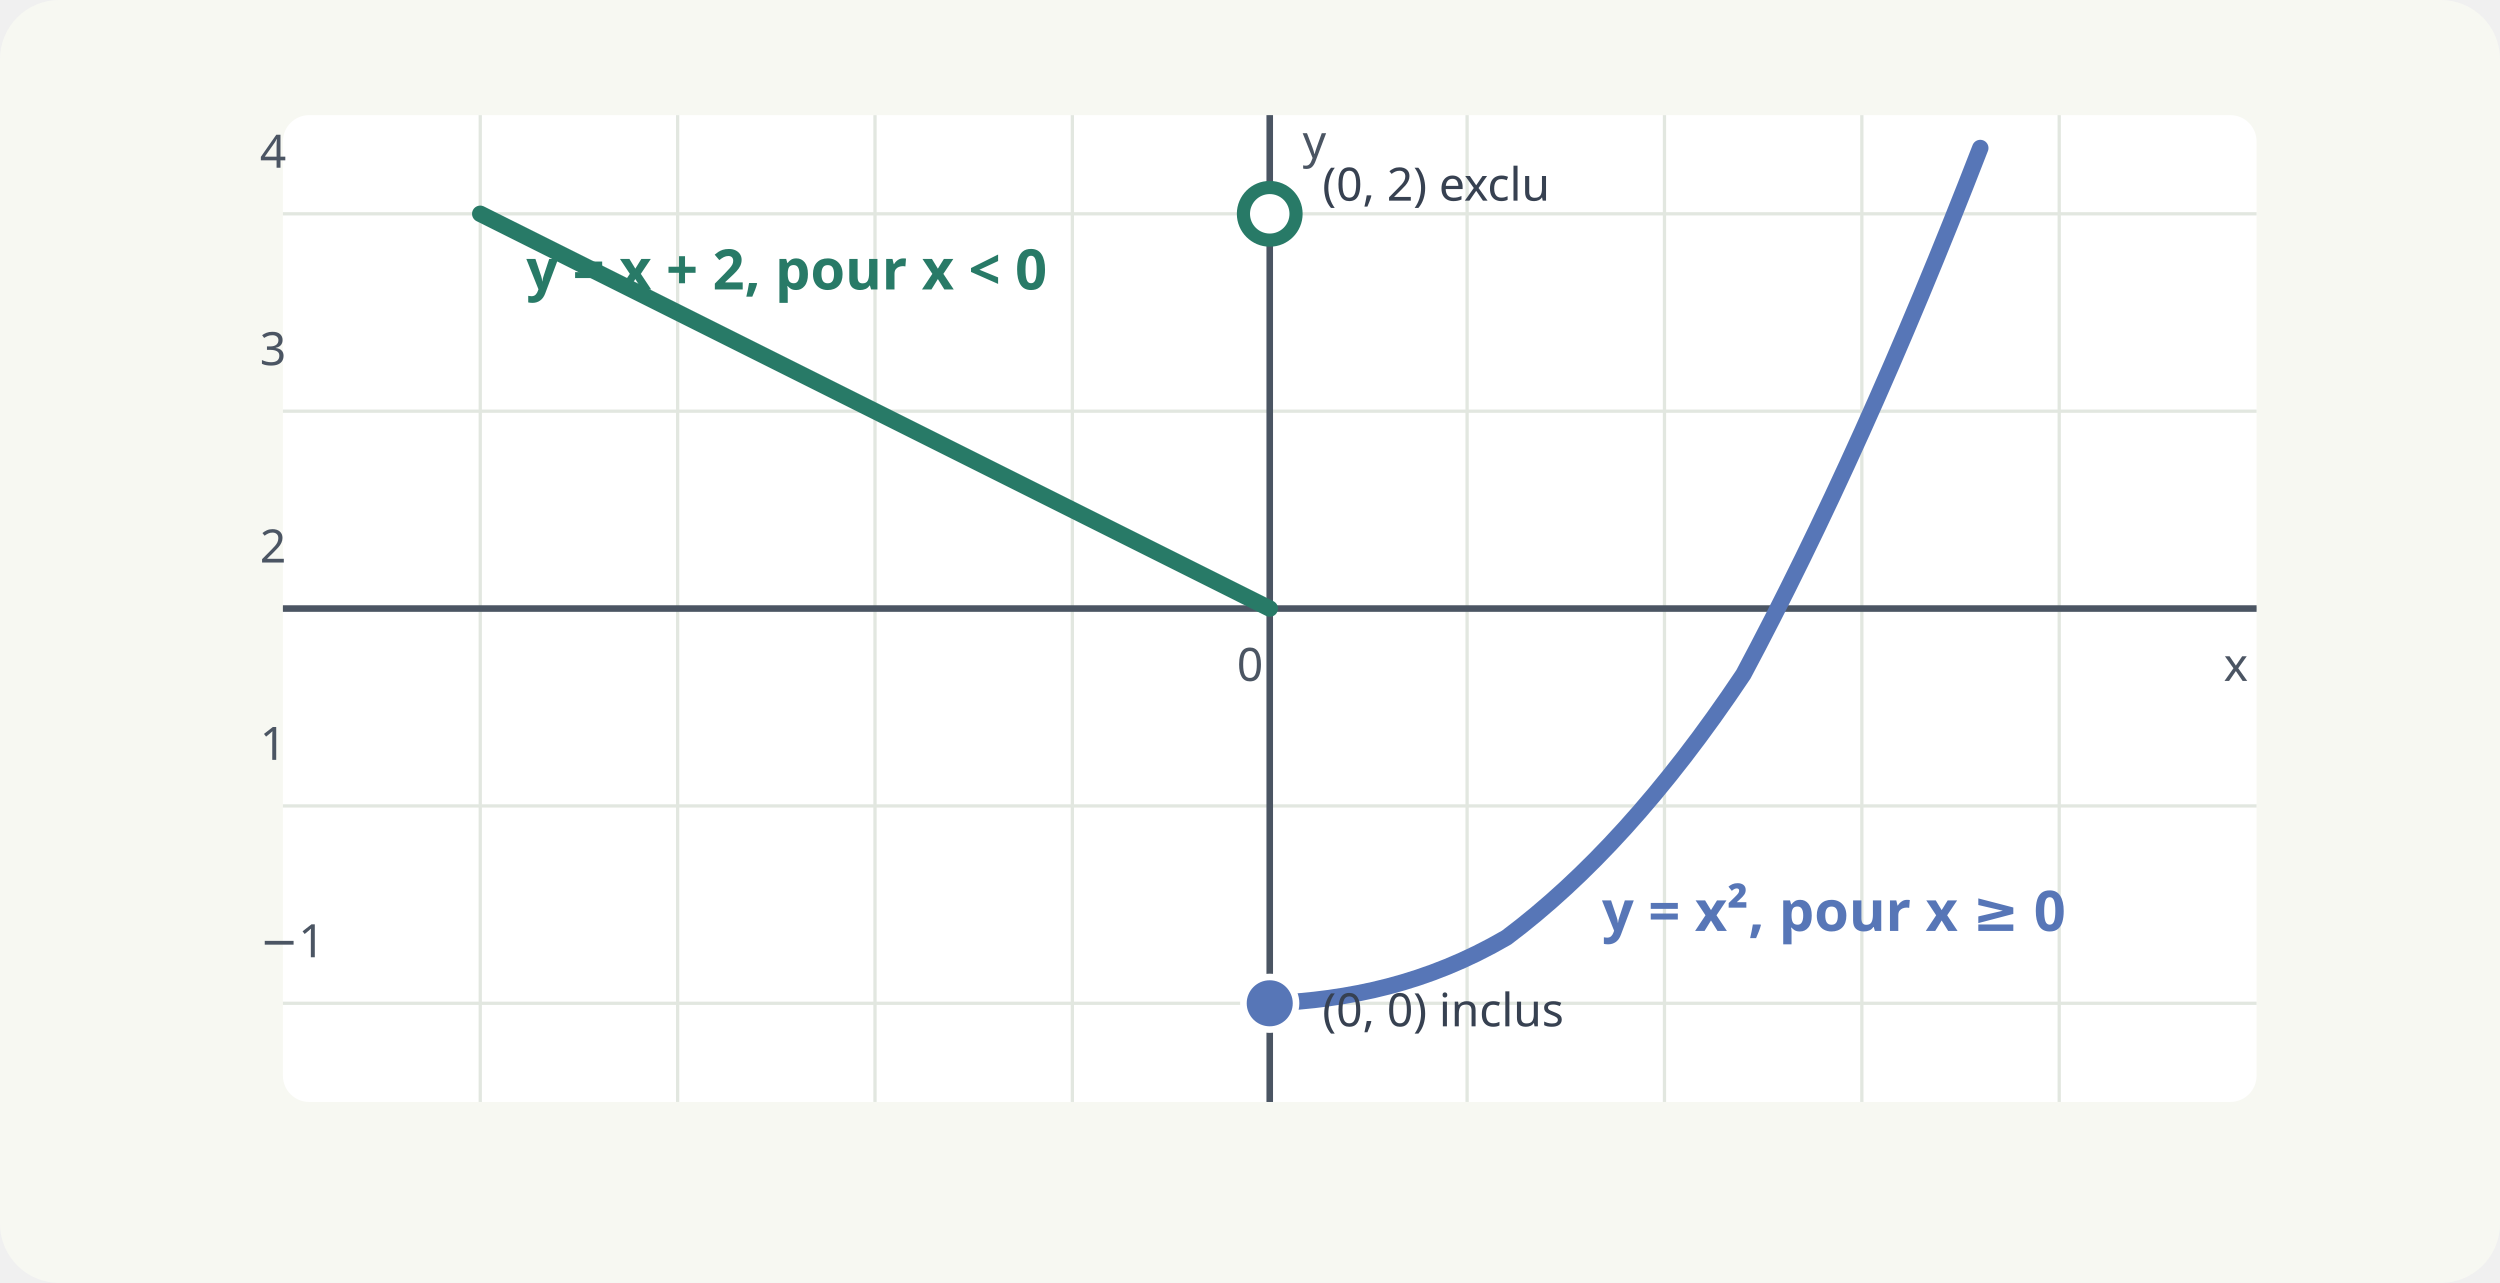
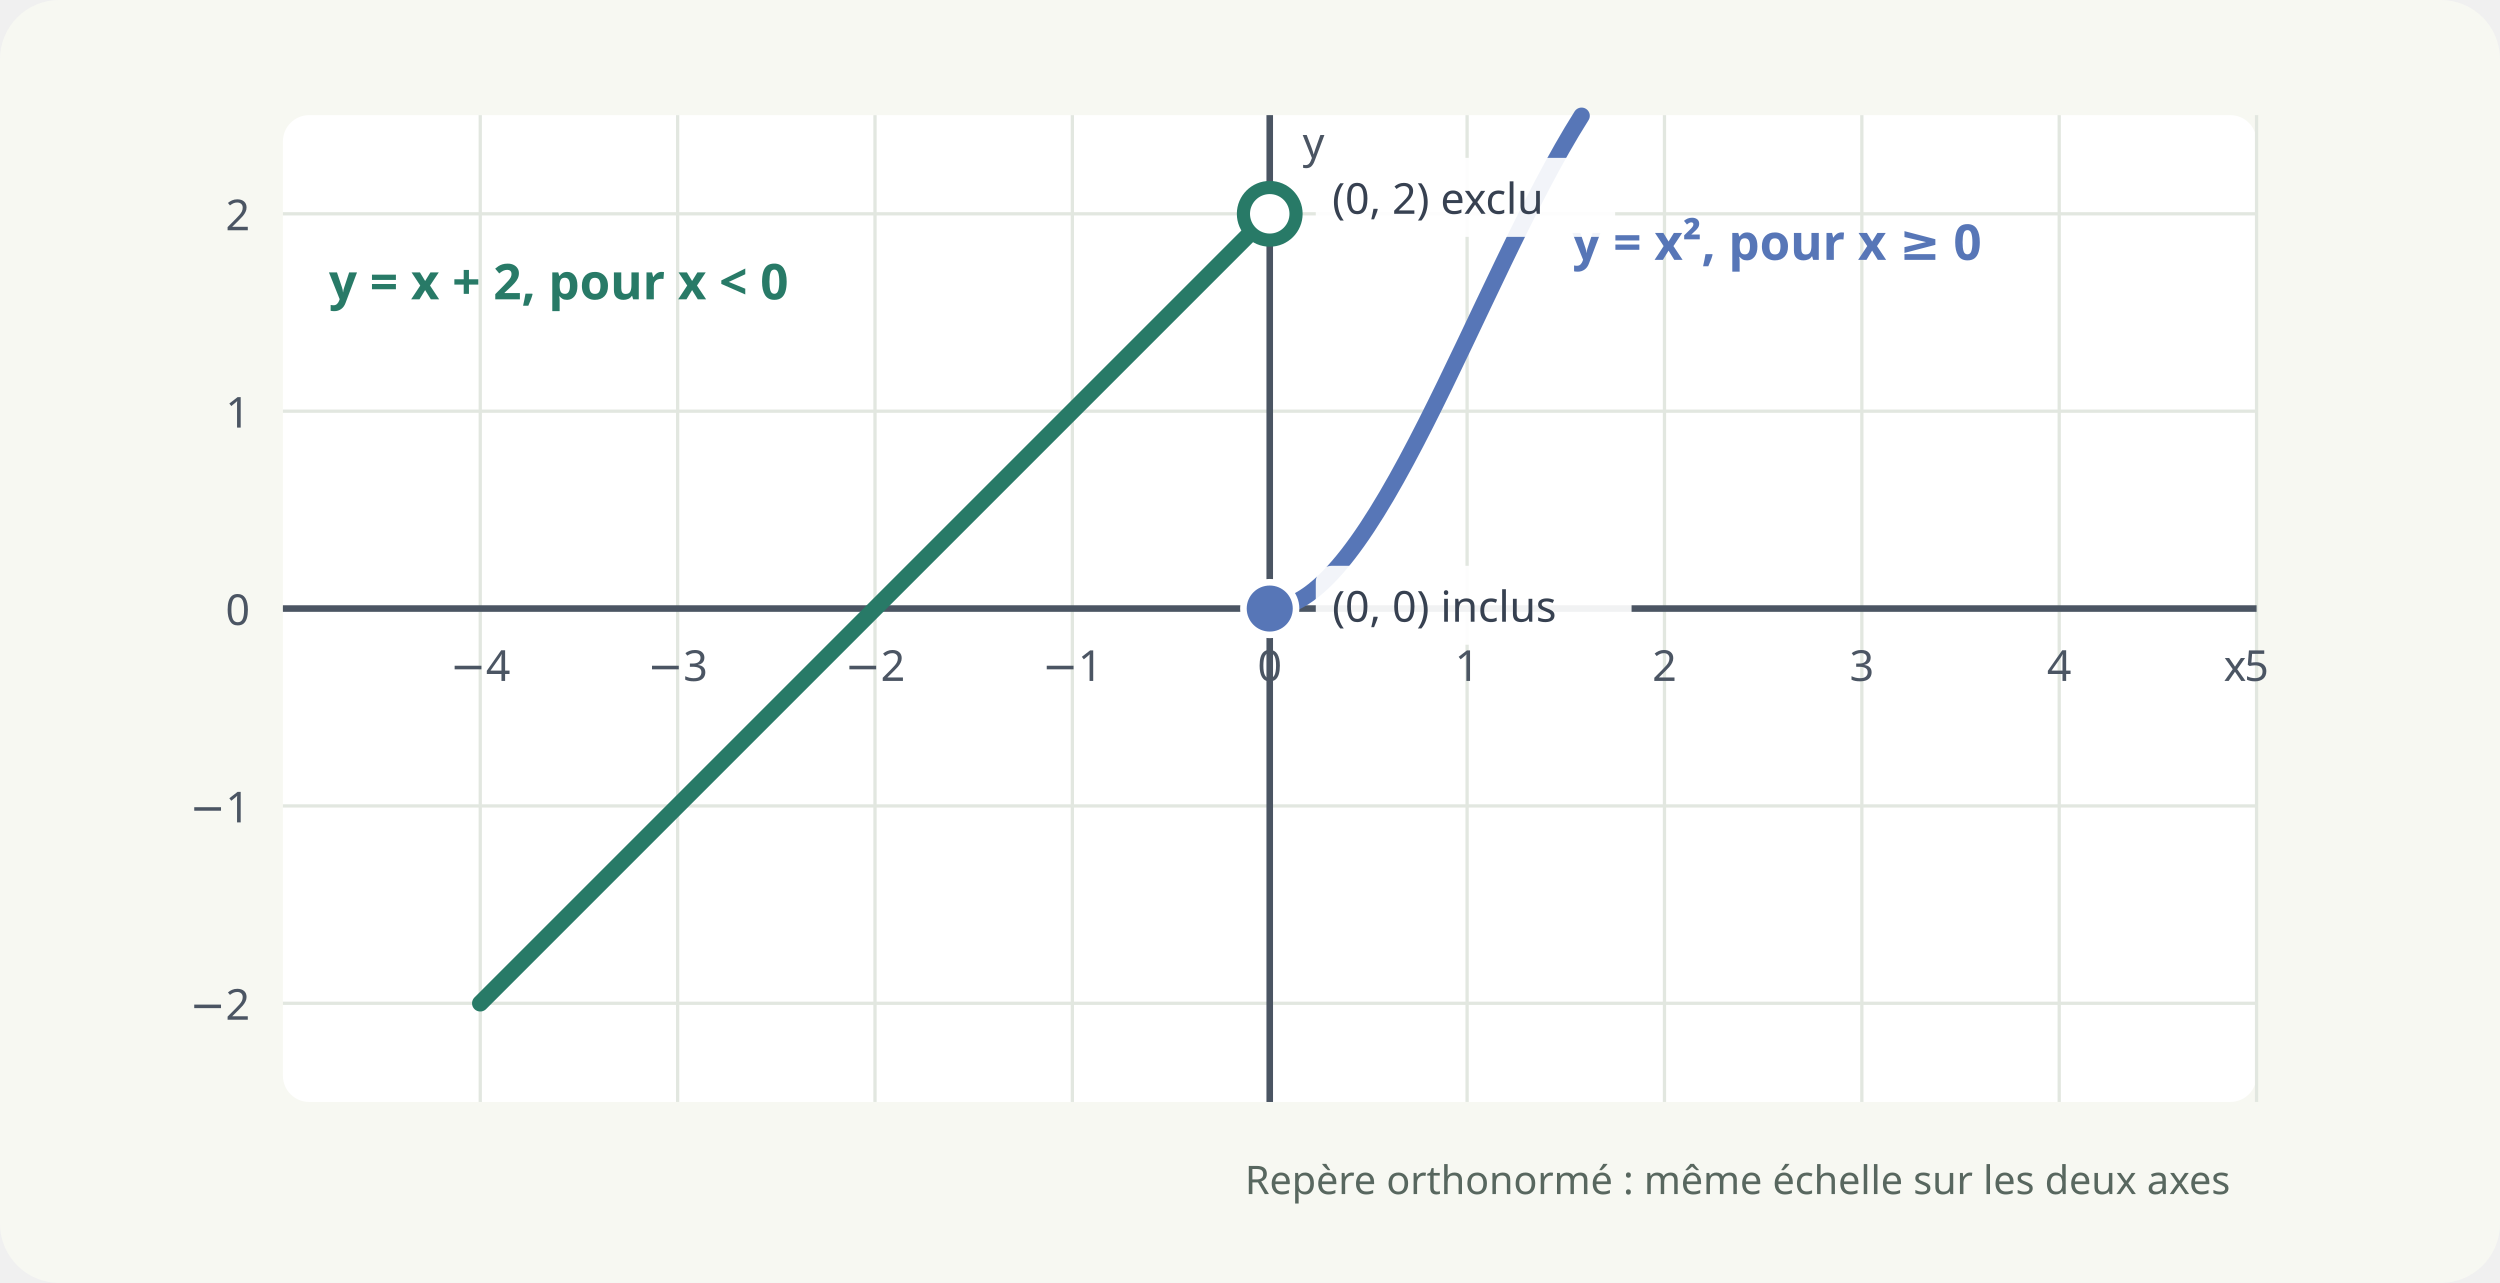
<svg xmlns="http://www.w3.org/2000/svg" viewBox="0 0 760 390" role="img" aria-labelledby="title desc">
  <rect width="760" height="390" rx="18" fill="#f7f8f2" />
  <rect x="86" y="35" width="600" height="300" rx="8" fill="#fff" />
  <g stroke="#e2e7e0" stroke-width="1">
-     <path d="M146 35V335 M206 35V335 M266 35V335 M326 35V335 M386 35V335 M446 35V335 M506 35V335 M566 35V335 M626 35V335" />
+     <path d="M146 35V335 M206 35V335 M266 35V335 M326 35V335 M386 35V335 M446 35V335 M506 35V335 M566 35V335 M626 35V335 M686 35V335" />
    <path d="M86 65H686 M86 125H686 M86 185H686 M86 245H686 M86 305H686" />
  </g>
  <g stroke="#4b5563" stroke-width="2">
    <path d="M86 185H686" />
    <path d="M386 335V35" />
  </g>
-   <g fill="#4b5563" font-family="system-ui, sans-serif" font-size="14">
+   <g fill="#4b5563" font-family="system-ui, sans-serif" font-size="13">
    <text x="676" y="207">x</text>
    <text x="396" y="48">y</text>
-     <text x="376" y="207">0</text>
-     <text x="79" y="51">4</text>
-     <text x="79" y="111">3</text>
-     <text x="79" y="171">2</text>
-     <text x="79" y="231">1</text>
-     <text x="79" y="291">−1</text>
+     <text x="386" y="207" text-anchor="middle">0</text>
+     <text x="146" y="207" text-anchor="middle">−4</text>
+     <text x="206" y="207" text-anchor="middle">−3</text>
+     <text x="266" y="207" text-anchor="middle">−2</text>
+     <text x="326" y="207" text-anchor="middle">−1</text>
+     <text x="446" y="207" text-anchor="middle">1</text>
+     <text x="506" y="207" text-anchor="middle">2</text>
+     <text x="566" y="207" text-anchor="middle">3</text>
+     <text x="626" y="207" text-anchor="middle">4</text>
+     <text x="686" y="207" text-anchor="middle">5</text>
+     <text x="76" y="70" text-anchor="end">2</text>
+     <text x="76" y="130" text-anchor="end">1</text>
+     <text x="76" y="190" text-anchor="end">0</text>
+     <text x="76" y="250" text-anchor="end">−1</text>
+     <text x="76" y="310" text-anchor="end">−2</text>
  </g>
-   <path d="M146 65L386 185" fill="none" stroke="#287a67" stroke-width="5" stroke-linecap="round" />
-   <path d="M386 305 C410 304 434 299 458 285 C482 267 506 241 530 205 C554 160 578 107 602 45" fill="none" stroke="#5776b7" stroke-width="5" stroke-linecap="round" />
+   <path d="M146 305L386 65" fill="none" stroke="#287a67" stroke-width="5" stroke-linecap="round" />
+   <path d="M386 185 C417.6 185 449.2 85.1 480.8 35.2" fill="none" stroke="#5776b7" stroke-width="5" stroke-linecap="round" />
  <circle cx="386" cy="65" r="8" fill="#fff" stroke="#287a67" stroke-width="4" />
-   <circle cx="386" cy="305" r="8" fill="#5776b7" stroke="#fff" stroke-width="2" />
-   <g font-family="system-ui, sans-serif" font-size="17" font-weight="600">
-     <text x="160" y="88" fill="#287a67">y = x + 2, pour x &lt; 0</text>
-     <text x="487" y="283" fill="#5776b7">y = x², pour x ≥ 0</text>
+   <circle cx="386" cy="185" r="8" fill="#5776b7" stroke="#fff" stroke-width="2" />
+   <g font-family="system-ui, sans-serif" font-size="15" font-weight="600">
+     <text x="100" y="91" fill="#287a67">y = x + 2, pour x &lt; 0</text>
+     <text x="478" y="79" fill="#5776b7">y = x², pour x ≥ 0</text>
  </g>
-   <g font-family="system-ui, sans-serif" font-size="14" fill="#374151">
-     <text x="402" y="61">(0, 2) exclu</text>
-     <text x="402" y="312">(0, 0) inclus</text>
+   <g font-family="system-ui, sans-serif" font-size="13" fill="#374151">
+     <rect x="400" y="48" width="91" height="24" rx="5" fill="#fff" opacity=".92" />
+     <text x="405" y="65">(0, 2) exclu</text>
+     <rect x="400" y="172" width="96" height="24" rx="5" fill="#fff" opacity=".92" />
+     <text x="405" y="189">(0, 0) inclus</text>
  </g>
+   <text x="678" y="363" text-anchor="end" font-family="system-ui, sans-serif" font-size="12" fill="#58675f">Repère orthonormé : même échelle sur les deux axes</text>
</svg>
